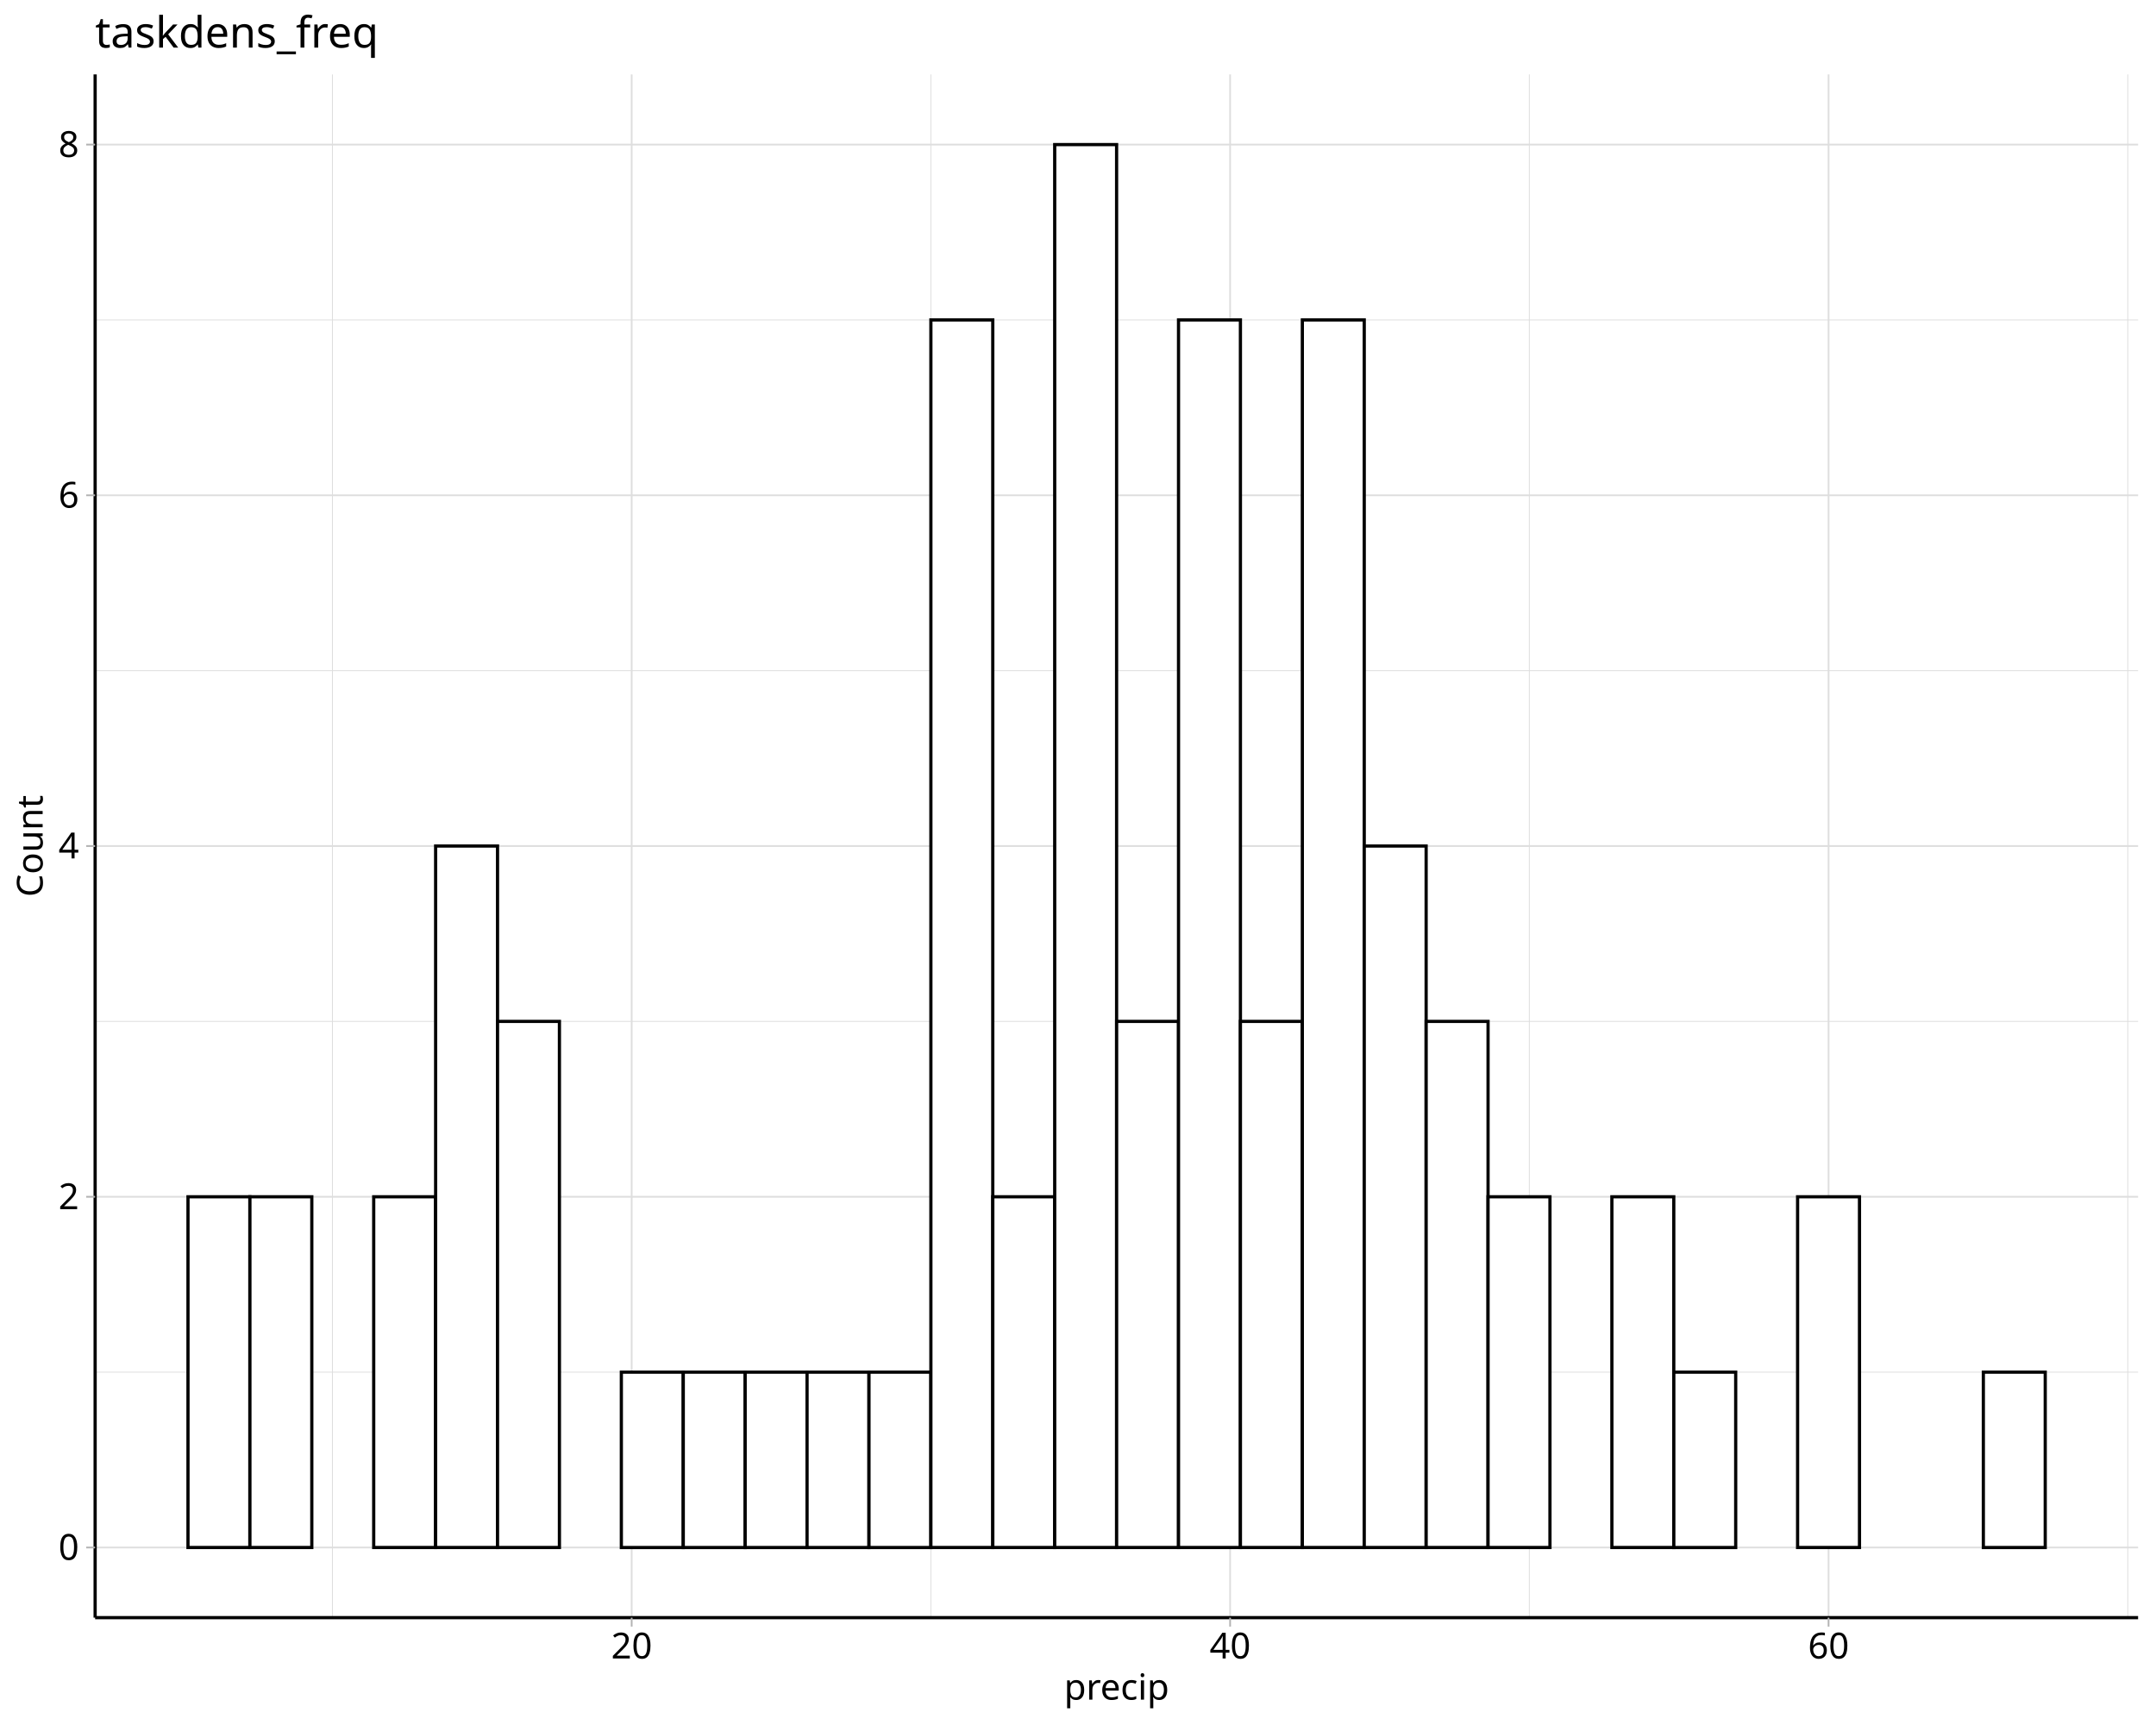
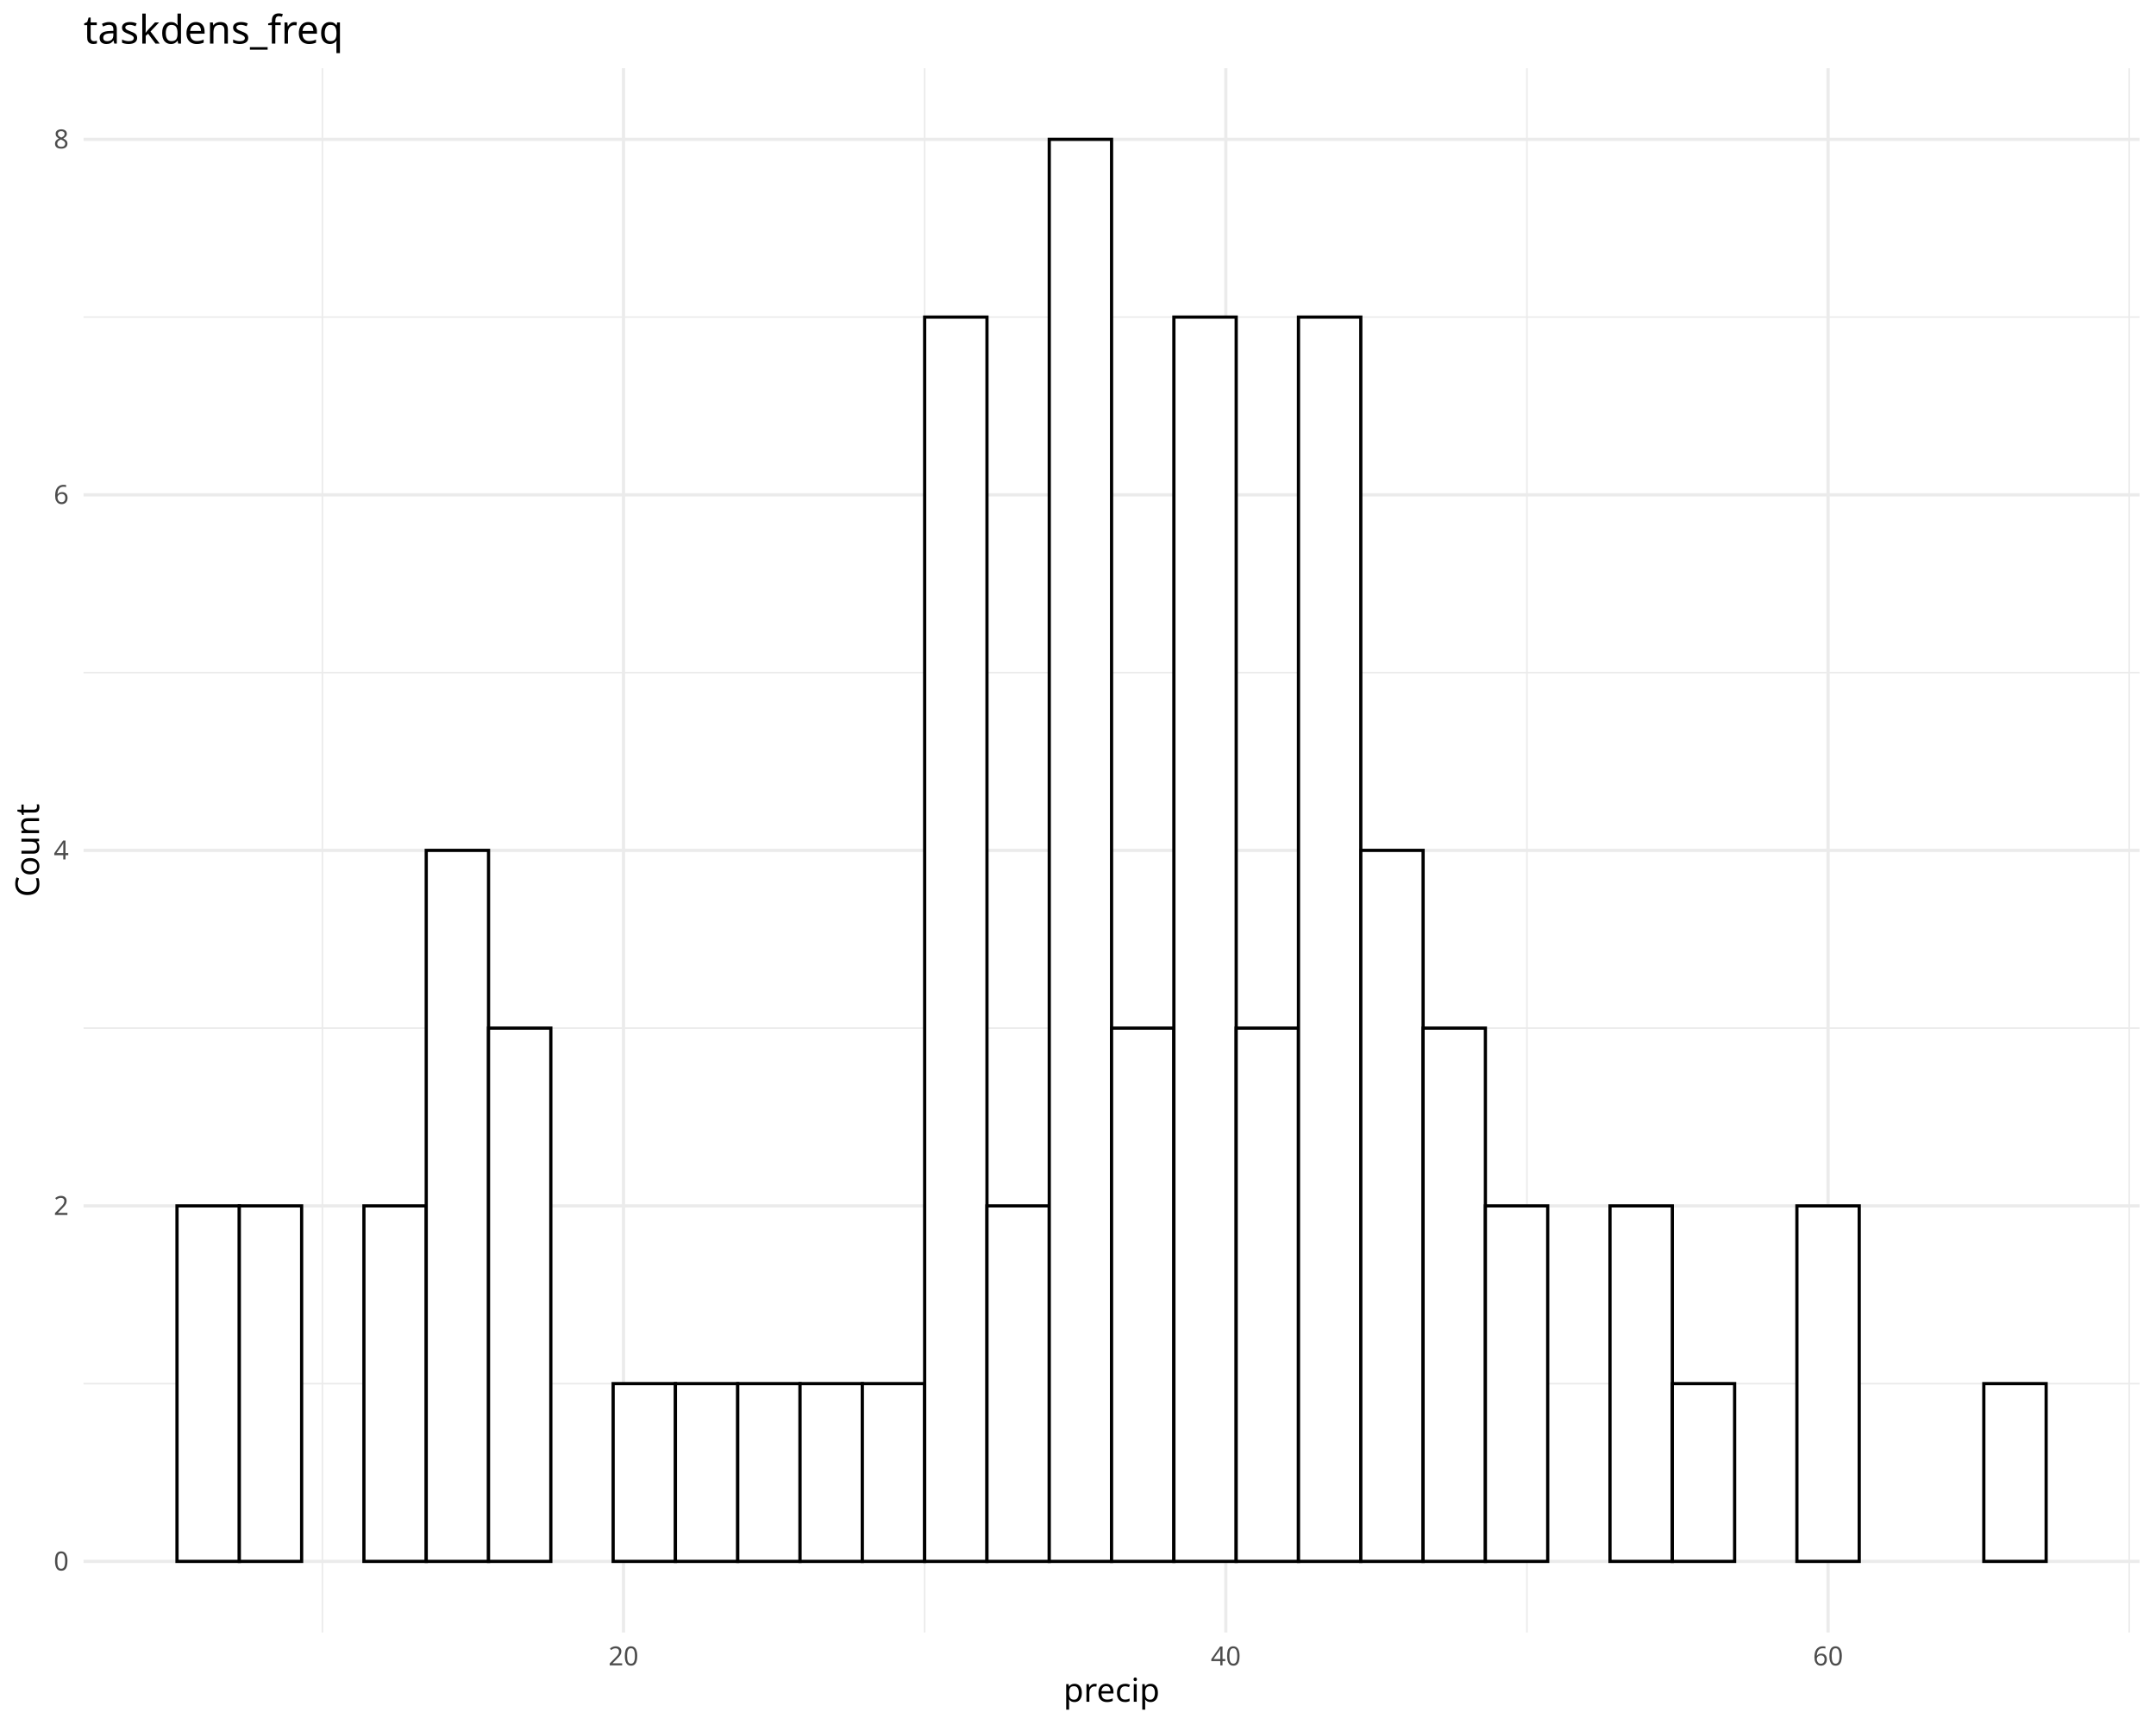
<svg xmlns="http://www.w3.org/2000/svg" class="svglite" data-engine-version="2.0" width="720.00pt" height="576.00pt" viewBox="0 0 720.00 576.00">
  <defs>
    <style type="text/css">
    .svglite line, .svglite polyline, .svglite polygon, .svglite path, .svglite rect, .svglite circle {
      fill: none;
      stroke: #000000;
      stroke-linecap: round;
      stroke-linejoin: round;
      stroke-miterlimit: 10.00;
    }
  </style>
  </defs>
  <rect width="100%" height="100%" style="stroke: none; fill: #FFFFFF;" />
  <defs>
    <clipPath id="cpMC4wMHw3MjAuMDB8MC4wMHw1NzYuMDA=">
      <rect x="0.00" y="0.00" width="720.00" height="576.00" />
    </clipPath>
  </defs>
  <g clip-path="url(#cpMC4wMHw3MjAuMDB8MC4wMHw1NzYuMDA=)">
-     <rect x="-0" y="0.00" width="720.00" height="576.00" style="stroke-width: 1.16; stroke: #FFFFFF; fill: #FFFFFF;" />
-   </g>
+ </g>
  <defs>
-     <clipPath id="cpMzEuNzd8NzE0LjAyfDI0Ljg1fDU0MC4xNQ==">
-       <rect x="31.77" y="24.85" width="682.25" height="515.30" />
+     <clipPath id="cpMjcuOTB8NzE0LjUyfDIyLjc4fDU0NS4xMQ==">
+       <rect x="27.90" y="22.78" width="686.62" height="522.33" />
    </clipPath>
  </defs>
-   <g clip-path="url(#cpMzEuNzd8NzE0LjAyfDI0Ljg1fDU0MC4xNQ==)">
-     <rect x="31.77" y="24.85" width="682.25" height="515.30" style="stroke-width: 1.16; stroke: none; fill: #FFFFFF;" />
-     <polyline points="31.77,458.18 714.02,458.18 " style="stroke-width: 0.29; stroke: #DEDEDE; stroke-linecap: butt;" />
-     <polyline points="31.77,341.06 714.02,341.06 " style="stroke-width: 0.29; stroke: #DEDEDE; stroke-linecap: butt;" />
-     <polyline points="31.77,223.95 714.02,223.95 " style="stroke-width: 0.29; stroke: #DEDEDE; stroke-linecap: butt;" />
-     <polyline points="31.77,106.83 714.02,106.83 " style="stroke-width: 0.29; stroke: #DEDEDE; stroke-linecap: butt;" />
-     <polyline points="111.02,540.15 111.02,24.85 " style="stroke-width: 0.29; stroke: #DEDEDE; stroke-linecap: butt;" />
-     <polyline points="310.87,540.15 310.87,24.85 " style="stroke-width: 0.29; stroke: #DEDEDE; stroke-linecap: butt;" />
-     <polyline points="510.73,540.15 510.73,24.85 " style="stroke-width: 0.29; stroke: #DEDEDE; stroke-linecap: butt;" />
-     <polyline points="710.58,540.15 710.58,24.85 " style="stroke-width: 0.29; stroke: #DEDEDE; stroke-linecap: butt;" />
-     <polyline points="31.77,516.73 714.02,516.73 " style="stroke-width: 0.58; stroke: #DEDEDE; stroke-linecap: butt;" />
-     <polyline points="31.77,399.62 714.02,399.62 " style="stroke-width: 0.58; stroke: #DEDEDE; stroke-linecap: butt;" />
-     <polyline points="31.77,282.50 714.02,282.50 " style="stroke-width: 0.58; stroke: #DEDEDE; stroke-linecap: butt;" />
-     <polyline points="31.77,165.39 714.02,165.39 " style="stroke-width: 0.58; stroke: #DEDEDE; stroke-linecap: butt;" />
-     <polyline points="31.77,48.28 714.02,48.28 " style="stroke-width: 0.58; stroke: #DEDEDE; stroke-linecap: butt;" />
-     <polyline points="210.95,540.15 210.95,24.85 " style="stroke-width: 0.58; stroke: #DEDEDE; stroke-linecap: butt;" />
-     <polyline points="410.80,540.15 410.80,24.85 " style="stroke-width: 0.58; stroke: #DEDEDE; stroke-linecap: butt;" />
-     <polyline points="610.65,540.15 610.65,24.85 " style="stroke-width: 0.58; stroke: #DEDEDE; stroke-linecap: butt;" />
-     <rect x="62.78" y="399.62" width="20.67" height="117.11" style="stroke-width: 1.07; stroke-linecap: butt; stroke-linejoin: miter; fill: #FFFFFF;" />
-     <rect x="83.46" y="399.62" width="20.67" height="117.11" style="stroke-width: 1.07; stroke-linecap: butt; stroke-linejoin: miter; fill: #FFFFFF;" />
-     <rect x="104.13" y="516.73" width="20.67" height="0.00" style="stroke-width: 1.07; stroke-linecap: butt; stroke-linejoin: miter; fill: #FFFFFF;" />
-     <rect x="124.80" y="399.62" width="20.67" height="117.11" style="stroke-width: 1.07; stroke-linecap: butt; stroke-linejoin: miter; fill: #FFFFFF;" />
-     <rect x="145.48" y="282.50" width="20.67" height="234.23" style="stroke-width: 1.07; stroke-linecap: butt; stroke-linejoin: miter; fill: #FFFFFF;" />
-     <rect x="166.15" y="341.06" width="20.67" height="175.67" style="stroke-width: 1.07; stroke-linecap: butt; stroke-linejoin: miter; fill: #FFFFFF;" />
-     <rect x="186.83" y="516.73" width="20.67" height="0.00" style="stroke-width: 1.07; stroke-linecap: butt; stroke-linejoin: miter; fill: #FFFFFF;" />
-     <rect x="207.50" y="458.18" width="20.67" height="58.56" style="stroke-width: 1.07; stroke-linecap: butt; stroke-linejoin: miter; fill: #FFFFFF;" />
-     <rect x="228.18" y="458.18" width="20.67" height="58.56" style="stroke-width: 1.07; stroke-linecap: butt; stroke-linejoin: miter; fill: #FFFFFF;" />
-     <rect x="248.85" y="458.18" width="20.67" height="58.56" style="stroke-width: 1.07; stroke-linecap: butt; stroke-linejoin: miter; fill: #FFFFFF;" />
-     <rect x="269.52" y="458.18" width="20.67" height="58.56" style="stroke-width: 1.07; stroke-linecap: butt; stroke-linejoin: miter; fill: #FFFFFF;" />
-     <rect x="290.20" y="458.18" width="20.67" height="58.56" style="stroke-width: 1.07; stroke-linecap: butt; stroke-linejoin: miter; fill: #FFFFFF;" />
-     <rect x="310.87" y="106.83" width="20.67" height="409.90" style="stroke-width: 1.07; stroke-linecap: butt; stroke-linejoin: miter; fill: #FFFFFF;" />
-     <rect x="331.55" y="399.62" width="20.67" height="117.11" style="stroke-width: 1.07; stroke-linecap: butt; stroke-linejoin: miter; fill: #FFFFFF;" />
-     <rect x="352.22" y="48.28" width="20.67" height="468.45" style="stroke-width: 1.07; stroke-linecap: butt; stroke-linejoin: miter; fill: #FFFFFF;" />
-     <rect x="372.90" y="341.06" width="20.67" height="175.67" style="stroke-width: 1.07; stroke-linecap: butt; stroke-linejoin: miter; fill: #FFFFFF;" />
-     <rect x="393.57" y="106.83" width="20.67" height="409.90" style="stroke-width: 1.07; stroke-linecap: butt; stroke-linejoin: miter; fill: #FFFFFF;" />
-     <rect x="414.24" y="341.06" width="20.67" height="175.67" style="stroke-width: 1.07; stroke-linecap: butt; stroke-linejoin: miter; fill: #FFFFFF;" />
-     <rect x="434.92" y="106.83" width="20.67" height="409.90" style="stroke-width: 1.07; stroke-linecap: butt; stroke-linejoin: miter; fill: #FFFFFF;" />
-     <rect x="455.59" y="282.50" width="20.67" height="234.23" style="stroke-width: 1.07; stroke-linecap: butt; stroke-linejoin: miter; fill: #FFFFFF;" />
-     <rect x="476.27" y="341.06" width="20.67" height="175.67" style="stroke-width: 1.07; stroke-linecap: butt; stroke-linejoin: miter; fill: #FFFFFF;" />
-     <rect x="496.94" y="399.62" width="20.67" height="117.11" style="stroke-width: 1.07; stroke-linecap: butt; stroke-linejoin: miter; fill: #FFFFFF;" />
-     <rect x="517.62" y="516.73" width="20.67" height="0.00" style="stroke-width: 1.07; stroke-linecap: butt; stroke-linejoin: miter; fill: #FFFFFF;" />
-     <rect x="538.29" y="399.62" width="20.67" height="117.11" style="stroke-width: 1.07; stroke-linecap: butt; stroke-linejoin: miter; fill: #FFFFFF;" />
-     <rect x="558.97" y="458.18" width="20.67" height="58.56" style="stroke-width: 1.07; stroke-linecap: butt; stroke-linejoin: miter; fill: #FFFFFF;" />
-     <rect x="579.64" y="516.73" width="20.67" height="0.00" style="stroke-width: 1.07; stroke-linecap: butt; stroke-linejoin: miter; fill: #FFFFFF;" />
-     <rect x="600.31" y="399.62" width="20.67" height="117.11" style="stroke-width: 1.07; stroke-linecap: butt; stroke-linejoin: miter; fill: #FFFFFF;" />
-     <rect x="620.99" y="516.73" width="20.67" height="0.00" style="stroke-width: 1.07; stroke-linecap: butt; stroke-linejoin: miter; fill: #FFFFFF;" />
-     <rect x="641.66" y="516.73" width="20.67" height="0.00" style="stroke-width: 1.07; stroke-linecap: butt; stroke-linejoin: miter; fill: #FFFFFF;" />
-     <rect x="662.34" y="458.18" width="20.67" height="58.56" style="stroke-width: 1.07; stroke-linecap: butt; stroke-linejoin: miter; fill: #FFFFFF;" />
+   <g clip-path="url(#cpMjcuOTB8NzE0LjUyfDIyLjc4fDU0NS4xMQ==)">
+     <polyline points="27.90,462.01 714.52,462.01 " style="stroke-width: 0.53; stroke: #EBEBEB; stroke-linecap: butt;" />
+     <polyline points="27.90,343.30 714.52,343.30 " style="stroke-width: 0.53; stroke: #EBEBEB; stroke-linecap: butt;" />
+     <polyline points="27.90,224.59 714.52,224.59 " style="stroke-width: 0.53; stroke: #EBEBEB; stroke-linecap: butt;" />
+     <polyline points="27.90,105.88 714.52,105.88 " style="stroke-width: 0.53; stroke: #EBEBEB; stroke-linecap: butt;" />
+     <polyline points="107.66,545.11 107.66,22.78 " style="stroke-width: 0.53; stroke: #EBEBEB; stroke-linecap: butt;" />
+     <polyline points="308.79,545.11 308.79,22.78 " style="stroke-width: 0.53; stroke: #EBEBEB; stroke-linecap: butt;" />
+     <polyline points="509.92,545.11 509.92,22.78 " style="stroke-width: 0.53; stroke: #EBEBEB; stroke-linecap: butt;" />
+     <polyline points="711.05,545.11 711.05,22.78 " style="stroke-width: 0.53; stroke: #EBEBEB; stroke-linecap: butt;" />
+     <polyline points="27.90,521.37 714.52,521.37 " style="stroke-width: 1.07; stroke: #EBEBEB; stroke-linecap: butt;" />
+     <polyline points="27.90,402.66 714.52,402.66 " style="stroke-width: 1.07; stroke: #EBEBEB; stroke-linecap: butt;" />
+     <polyline points="27.90,283.95 714.52,283.95 " style="stroke-width: 1.07; stroke: #EBEBEB; stroke-linecap: butt;" />
+     <polyline points="27.90,165.24 714.52,165.24 " style="stroke-width: 1.07; stroke: #EBEBEB; stroke-linecap: butt;" />
+     <polyline points="27.90,46.53 714.52,46.53 " style="stroke-width: 1.07; stroke: #EBEBEB; stroke-linecap: butt;" />
+     <polyline points="208.22,545.11 208.22,22.78 " style="stroke-width: 1.07; stroke: #EBEBEB; stroke-linecap: butt;" />
+     <polyline points="409.36,545.11 409.36,22.78 " style="stroke-width: 1.07; stroke: #EBEBEB; stroke-linecap: butt;" />
+     <polyline points="610.49,545.11 610.49,22.78 " style="stroke-width: 1.07; stroke: #EBEBEB; stroke-linecap: butt;" />
+     <rect x="59.11" y="402.66" width="20.81" height="118.71" style="stroke-width: 1.07; stroke-linecap: butt; stroke-linejoin: miter; fill: #FFFFFF;" />
+     <rect x="79.92" y="402.66" width="20.81" height="118.71" style="stroke-width: 1.07; stroke-linecap: butt; stroke-linejoin: miter; fill: #FFFFFF;" />
+     <rect x="100.72" y="521.37" width="20.81" height="0.00" style="stroke-width: 1.07; stroke-linecap: butt; stroke-linejoin: miter; fill: #FFFFFF;" />
+     <rect x="121.53" y="402.66" width="20.81" height="118.71" style="stroke-width: 1.07; stroke-linecap: butt; stroke-linejoin: miter; fill: #FFFFFF;" />
+     <rect x="142.34" y="283.95" width="20.81" height="237.42" style="stroke-width: 1.07; stroke-linecap: butt; stroke-linejoin: miter; fill: #FFFFFF;" />
+     <rect x="163.14" y="343.30" width="20.81" height="178.07" style="stroke-width: 1.07; stroke-linecap: butt; stroke-linejoin: miter; fill: #FFFFFF;" />
+     <rect x="183.95" y="521.37" width="20.81" height="0.00" style="stroke-width: 1.07; stroke-linecap: butt; stroke-linejoin: miter; fill: #FFFFFF;" />
+     <rect x="204.76" y="462.01" width="20.81" height="59.36" style="stroke-width: 1.07; stroke-linecap: butt; stroke-linejoin: miter; fill: #FFFFFF;" />
+     <rect x="225.56" y="462.01" width="20.81" height="59.36" style="stroke-width: 1.07; stroke-linecap: butt; stroke-linejoin: miter; fill: #FFFFFF;" />
+     <rect x="246.37" y="462.01" width="20.81" height="59.36" style="stroke-width: 1.07; stroke-linecap: butt; stroke-linejoin: miter; fill: #FFFFFF;" />
+     <rect x="267.18" y="462.01" width="20.81" height="59.36" style="stroke-width: 1.07; stroke-linecap: butt; stroke-linejoin: miter; fill: #FFFFFF;" />
+     <rect x="287.98" y="462.01" width="20.81" height="59.36" style="stroke-width: 1.07; stroke-linecap: butt; stroke-linejoin: miter; fill: #FFFFFF;" />
+     <rect x="308.79" y="105.88" width="20.81" height="415.49" style="stroke-width: 1.07; stroke-linecap: butt; stroke-linejoin: miter; fill: #FFFFFF;" />
+     <rect x="329.60" y="402.66" width="20.81" height="118.71" style="stroke-width: 1.07; stroke-linecap: butt; stroke-linejoin: miter; fill: #FFFFFF;" />
+     <rect x="350.40" y="46.53" width="20.81" height="474.84" style="stroke-width: 1.07; stroke-linecap: butt; stroke-linejoin: miter; fill: #FFFFFF;" />
+     <rect x="371.21" y="343.30" width="20.81" height="178.07" style="stroke-width: 1.07; stroke-linecap: butt; stroke-linejoin: miter; fill: #FFFFFF;" />
+     <rect x="392.02" y="105.88" width="20.81" height="415.49" style="stroke-width: 1.07; stroke-linecap: butt; stroke-linejoin: miter; fill: #FFFFFF;" />
+     <rect x="412.82" y="343.30" width="20.81" height="178.07" style="stroke-width: 1.07; stroke-linecap: butt; stroke-linejoin: miter; fill: #FFFFFF;" />
+     <rect x="433.63" y="105.88" width="20.81" height="415.49" style="stroke-width: 1.07; stroke-linecap: butt; stroke-linejoin: miter; fill: #FFFFFF;" />
+     <rect x="454.44" y="283.95" width="20.81" height="237.42" style="stroke-width: 1.07; stroke-linecap: butt; stroke-linejoin: miter; fill: #FFFFFF;" />
+     <rect x="475.24" y="343.30" width="20.81" height="178.07" style="stroke-width: 1.07; stroke-linecap: butt; stroke-linejoin: miter; fill: #FFFFFF;" />
+     <rect x="496.05" y="402.66" width="20.81" height="118.71" style="stroke-width: 1.07; stroke-linecap: butt; stroke-linejoin: miter; fill: #FFFFFF;" />
+     <rect x="516.86" y="521.37" width="20.81" height="0.00" style="stroke-width: 1.07; stroke-linecap: butt; stroke-linejoin: miter; fill: #FFFFFF;" />
+     <rect x="537.66" y="402.66" width="20.81" height="118.71" style="stroke-width: 1.07; stroke-linecap: butt; stroke-linejoin: miter; fill: #FFFFFF;" />
+     <rect x="558.47" y="462.01" width="20.81" height="59.36" style="stroke-width: 1.07; stroke-linecap: butt; stroke-linejoin: miter; fill: #FFFFFF;" />
+     <rect x="579.28" y="521.37" width="20.81" height="0.00" style="stroke-width: 1.07; stroke-linecap: butt; stroke-linejoin: miter; fill: #FFFFFF;" />
+     <rect x="600.08" y="402.66" width="20.81" height="118.71" style="stroke-width: 1.07; stroke-linecap: butt; stroke-linejoin: miter; fill: #FFFFFF;" />
+     <rect x="620.89" y="521.37" width="20.81" height="0.00" style="stroke-width: 1.07; stroke-linecap: butt; stroke-linejoin: miter; fill: #FFFFFF;" />
+     <rect x="641.70" y="521.37" width="20.81" height="0.00" style="stroke-width: 1.07; stroke-linecap: butt; stroke-linejoin: miter; fill: #FFFFFF;" />
+     <rect x="662.50" y="462.01" width="20.81" height="59.36" style="stroke-width: 1.07; stroke-linecap: butt; stroke-linejoin: miter; fill: #FFFFFF;" />
  </g>
  <g clip-path="url(#cpMC4wMHw3MjAuMDB8MC4wMHw1NzYuMDA=)">
-     <polyline points="31.77,540.15 31.77,24.85 " style="stroke-width: 1.07; stroke-linecap: butt;" />
-     <text x="26.39" y="520.86" text-anchor="end" style="font-size: 12.00px; font-family: sans;" textLength="6.67px" lengthAdjust="spacingAndGlyphs">0</text>
-     <text x="26.39" y="403.75" text-anchor="end" style="font-size: 12.00px; font-family: sans;" textLength="6.67px" lengthAdjust="spacingAndGlyphs">2</text>
-     <text x="26.39" y="286.63" text-anchor="end" style="font-size: 12.00px; font-family: sans;" textLength="6.67px" lengthAdjust="spacingAndGlyphs">4</text>
-     <text x="26.39" y="169.52" text-anchor="end" style="font-size: 12.00px; font-family: sans;" textLength="6.67px" lengthAdjust="spacingAndGlyphs">6</text>
-     <text x="26.39" y="52.41" text-anchor="end" style="font-size: 12.00px; font-family: sans;" textLength="6.67px" lengthAdjust="spacingAndGlyphs">8</text>
-     <polyline points="28.78,516.73 31.77,516.73 " style="stroke-width: 0.58; stroke: #B3B3B3; stroke-linecap: butt;" />
-     <polyline points="28.78,399.62 31.77,399.62 " style="stroke-width: 0.58; stroke: #B3B3B3; stroke-linecap: butt;" />
-     <polyline points="28.78,282.50 31.77,282.50 " style="stroke-width: 0.58; stroke: #B3B3B3; stroke-linecap: butt;" />
-     <polyline points="28.78,165.39 31.77,165.39 " style="stroke-width: 0.58; stroke: #B3B3B3; stroke-linecap: butt;" />
-     <polyline points="28.78,48.28 31.77,48.28 " style="stroke-width: 0.58; stroke: #B3B3B3; stroke-linecap: butt;" />
-     <polyline points="31.77,540.15 714.02,540.15 " style="stroke-width: 1.07; stroke-linecap: butt;" />
-     <polyline points="210.95,543.14 210.95,540.15 " style="stroke-width: 0.58; stroke: #B3B3B3; stroke-linecap: butt;" />
-     <polyline points="410.80,543.14 410.80,540.15 " style="stroke-width: 0.58; stroke: #B3B3B3; stroke-linecap: butt;" />
-     <polyline points="610.65,543.14 610.65,540.15 " style="stroke-width: 0.58; stroke: #B3B3B3; stroke-linecap: butt;" />
-     <text x="210.95" y="553.79" text-anchor="middle" style="font-size: 12.00px; font-family: sans;" textLength="13.35px" lengthAdjust="spacingAndGlyphs">20</text>
-     <text x="410.80" y="553.79" text-anchor="middle" style="font-size: 12.00px; font-family: sans;" textLength="13.35px" lengthAdjust="spacingAndGlyphs">40</text>
-     <text x="610.65" y="553.79" text-anchor="middle" style="font-size: 12.00px; font-family: sans;" textLength="13.35px" lengthAdjust="spacingAndGlyphs">60</text>
-     <text x="372.90" y="567.53" text-anchor="middle" style="font-size: 12.00px; font-family: sans;" textLength="32.69px" lengthAdjust="spacingAndGlyphs">precip</text>
-     <text transform="translate(14.24,282.50) rotate(-90)" text-anchor="middle" style="font-size: 12.00px; font-family: sans;" textLength="32.03px" lengthAdjust="spacingAndGlyphs">Count</text>
-     <text x="31.77" y="15.89" style="font-size: 14.40px; font-family: sans;" textLength="90.48px" lengthAdjust="spacingAndGlyphs">taskdens_freq</text>
+     <text x="22.97" y="524.40" text-anchor="end" style="font-size: 8.80px; fill: #4D4D4D; font-family: sans;" textLength="4.89px" lengthAdjust="spacingAndGlyphs">0</text>
+     <text x="22.97" y="405.69" text-anchor="end" style="font-size: 8.80px; fill: #4D4D4D; font-family: sans;" textLength="4.89px" lengthAdjust="spacingAndGlyphs">2</text>
+     <text x="22.97" y="286.98" text-anchor="end" style="font-size: 8.80px; fill: #4D4D4D; font-family: sans;" textLength="4.89px" lengthAdjust="spacingAndGlyphs">4</text>
+     <text x="22.97" y="168.26" text-anchor="end" style="font-size: 8.80px; fill: #4D4D4D; font-family: sans;" textLength="4.89px" lengthAdjust="spacingAndGlyphs">6</text>
+     <text x="22.97" y="49.55" text-anchor="end" style="font-size: 8.80px; fill: #4D4D4D; font-family: sans;" textLength="4.89px" lengthAdjust="spacingAndGlyphs">8</text>
+     <text x="208.22" y="556.10" text-anchor="middle" style="font-size: 8.80px; fill: #4D4D4D; font-family: sans;" textLength="9.79px" lengthAdjust="spacingAndGlyphs">20</text>
+     <text x="409.36" y="556.10" text-anchor="middle" style="font-size: 8.80px; fill: #4D4D4D; font-family: sans;" textLength="9.79px" lengthAdjust="spacingAndGlyphs">40</text>
+     <text x="610.49" y="556.10" text-anchor="middle" style="font-size: 8.80px; fill: #4D4D4D; font-family: sans;" textLength="9.79px" lengthAdjust="spacingAndGlyphs">60</text>
+     <text x="371.21" y="568.24" text-anchor="middle" style="font-size: 11.00px; font-family: sans;" textLength="29.96px" lengthAdjust="spacingAndGlyphs">precip</text>
+     <text transform="translate(13.05,283.95) rotate(-90)" text-anchor="middle" style="font-size: 11.00px; font-family: sans;" textLength="29.36px" lengthAdjust="spacingAndGlyphs">Count</text>
+     <text x="27.90" y="14.56" style="font-size: 13.20px; font-family: sans;" textLength="82.94px" lengthAdjust="spacingAndGlyphs">taskdens_freq</text>
  </g>
</svg>
